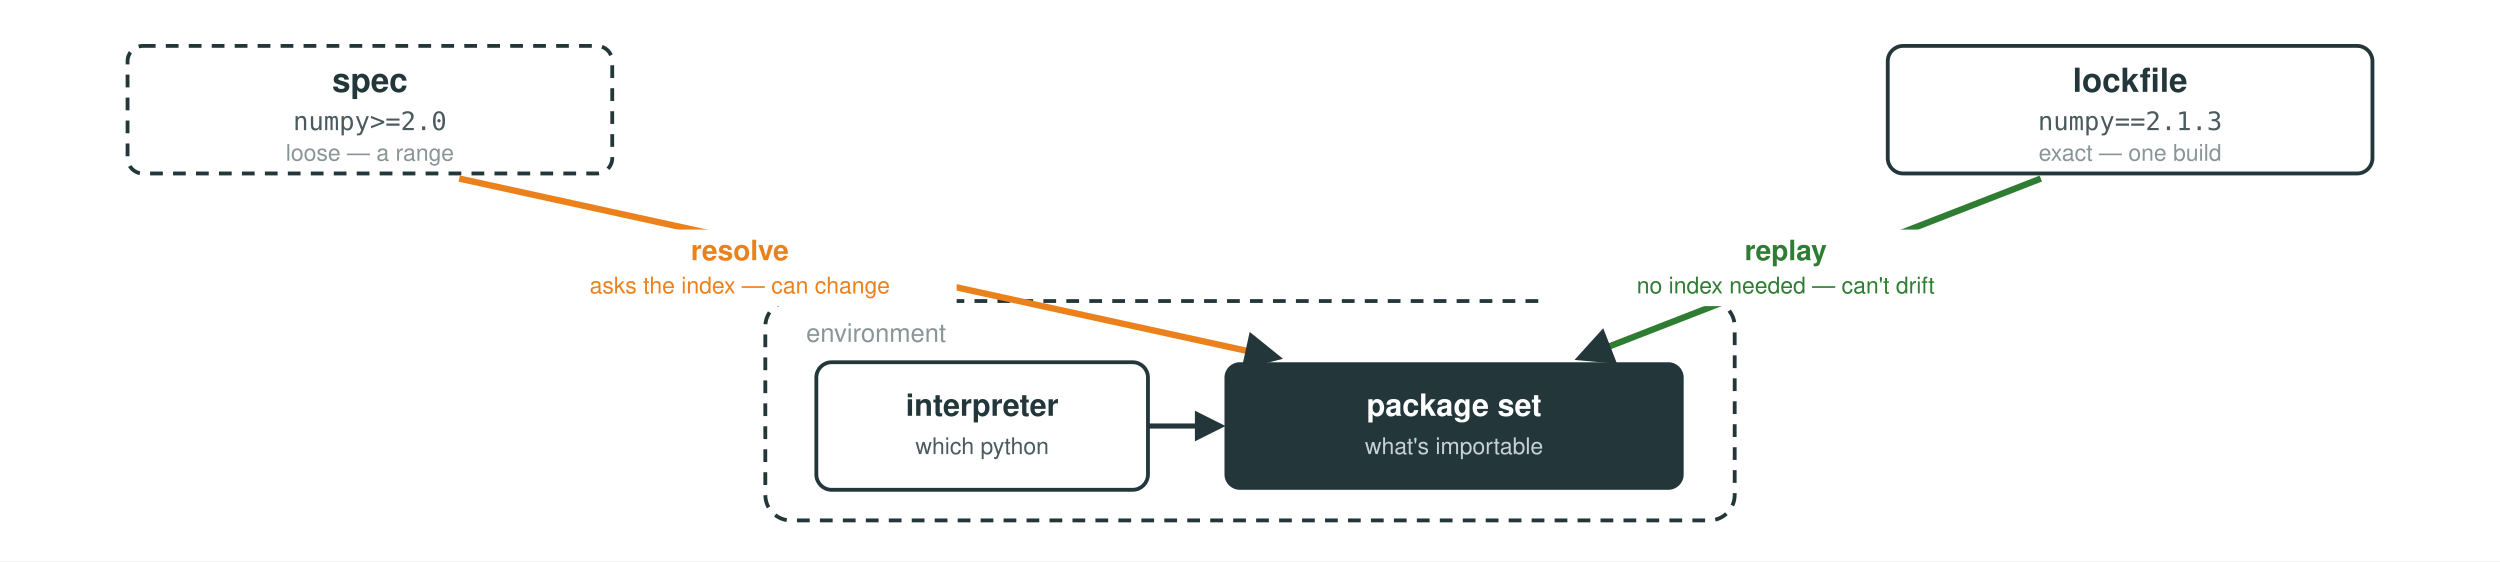
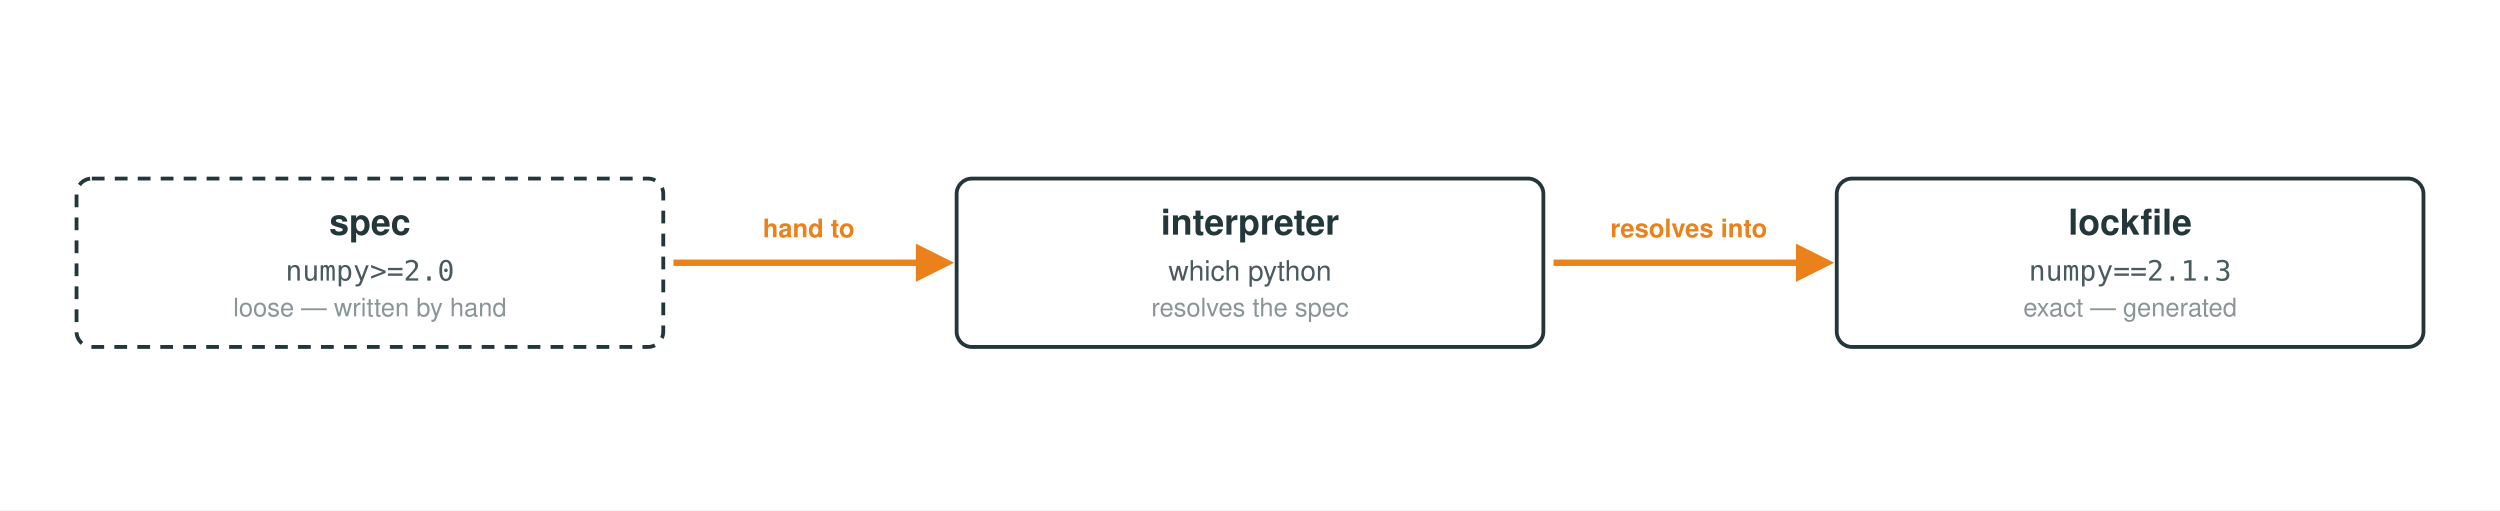
- <svg xmlns="http://www.w3.org/2000/svg" viewBox="0 0 980 220" role="img" aria-labelledby="title desc">
-   <rect width="980" height="220" fill="#ffffff" />
+ <svg xmlns="http://www.w3.org/2000/svg" viewBox="0 0 980 200" role="img" aria-labelledby="title desc">
+   <rect width="980" height="200" fill="#ffffff" />
  <defs>
-     <marker id="arrowB" viewBox="0 0 10 10" refX="8" refY="5" markerWidth="6" markerHeight="6" orient="auto-start-reverse">
-       <path d="M0,0 L10,5 L0,10 z" fill="#23373b" />
+     <marker id="arrowE1" viewBox="0 0 10 10" refX="8" refY="5" markerWidth="6" markerHeight="6" orient="auto-start-reverse">
+       <path d="M0,0 L10,5 L0,10 z" fill="#EB811B" />
    </marker>
  </defs>
  <g font-family="Helvetica, Arial, sans-serif">
-     <rect x="50" y="18" width="190" height="50" rx="6" fill="#ffffff" stroke="#23373b" stroke-width="1.5" stroke-dasharray="5,4" />
-     <text x="145" y="36" text-anchor="middle" font-size="13" font-weight="bold" fill="#23373b">spec</text>
-     <text x="145" y="51" text-anchor="middle" font-size="10" font-family="Consolas, 'DejaVu Sans Mono', monospace" fill="#4a5a5e">numpy&gt;=2.0</text>
-     <text x="145" y="63" text-anchor="middle" font-size="9" fill="#8a9598">loose — a range</text>
-     <rect x="740" y="18" width="190" height="50" rx="6" fill="#ffffff" stroke="#23373b" stroke-width="1.5" />
-     <text x="835" y="36" text-anchor="middle" font-size="13" font-weight="bold" fill="#23373b">lockfile</text>
-     <text x="835" y="51" text-anchor="middle" font-size="10" font-family="Consolas, 'DejaVu Sans Mono', monospace" fill="#4a5a5e">numpy==2.1.3</text>
-     <text x="835" y="63" text-anchor="middle" font-size="9" fill="#8a9598">exact — one build</text>
-     <rect x="300" y="118" width="380" height="86" rx="10" fill="#ffffff" stroke="#23373b" stroke-width="1.5" stroke-dasharray="5,4" />
-     <text x="316" y="134" font-size="10" fill="#8a9598">environment</text>
-     <rect x="320" y="142" width="130" height="50" rx="6" fill="#ffffff" stroke="#23373b" stroke-width="1.5" />
-     <text x="385" y="163" text-anchor="middle" font-size="12" font-weight="bold" fill="#23373b">interpreter</text>
-     <text x="385" y="178" text-anchor="middle" font-size="9" fill="#4a5a5e">which python</text>
-     <rect x="480" y="142" width="180" height="50" rx="6" fill="#23373b" />
-     <text x="570" y="163" text-anchor="middle" font-size="12" font-weight="bold" fill="#ffffff">package set</text>
-     <text x="570" y="178" text-anchor="middle" font-size="9" fill="#c7d1d5">what's importable</text>
-     <line x1="450" y1="167" x2="478" y2="167" stroke="#23373b" stroke-width="2" marker-end="url(#arrowB)" />
-     <line x1="180" y1="70" x2="500" y2="140" stroke="#EB811B" stroke-width="2.5" marker-end="url(#arrowB)" />
-     <rect x="205" y="90" width="170" height="30" fill="#ffffff" />
-     <text x="290" y="102" text-anchor="middle" font-size="11" font-weight="bold" fill="#EB811B">resolve</text>
-     <text x="290" y="115" text-anchor="middle" font-size="9" fill="#EB811B">asks the index — can change</text>
-     <line x1="800" y1="70" x2="620" y2="140" stroke="#2E7D32" stroke-width="2.5" marker-end="url(#arrowB)" />
-     <rect x="605" y="90" width="170" height="30" fill="#ffffff" />
-     <text x="700" y="102" text-anchor="middle" font-size="11" font-weight="bold" fill="#2E7D32">replay</text>
-     <text x="700" y="115" text-anchor="middle" font-size="9" fill="#2E7D32">no index needed — can't drift</text>
+     <rect x="30" y="70" width="230" height="66" rx="6" fill="#ffffff" stroke="#23373b" stroke-width="1.5" stroke-dasharray="5,4" />
+     <text x="145" y="92" text-anchor="middle" font-size="14" font-weight="bold" fill="#23373b">spec</text>
+     <text x="145" y="110" text-anchor="middle" font-size="11" font-family="Consolas, 'DejaVu Sans Mono', monospace" fill="#4a5a5e">numpy&gt;=2.0</text>
+     <text x="145" y="124" text-anchor="middle" font-size="10" fill="#8a9598">loose — written by hand</text>
+     <rect x="375" y="70" width="230" height="66" rx="6" fill="#ffffff" stroke="#23373b" stroke-width="1.5" />
+     <text x="490" y="92" text-anchor="middle" font-size="14" font-weight="bold" fill="#23373b">interpreter</text>
+     <text x="490" y="110" text-anchor="middle" font-size="11" fill="#4a5a5e">which python</text>
+     <text x="490" y="124" text-anchor="middle" font-size="10" fill="#8a9598">resolves the spec</text>
+     <rect x="720" y="70" width="230" height="66" rx="6" fill="#ffffff" stroke="#23373b" stroke-width="1.5" />
+     <text x="835" y="92" text-anchor="middle" font-size="14" font-weight="bold" fill="#23373b">lockfile</text>
+     <text x="835" y="110" text-anchor="middle" font-size="11" font-family="Consolas, 'DejaVu Sans Mono', monospace" fill="#4a5a5e">numpy==2.1.3</text>
+     <text x="835" y="124" text-anchor="middle" font-size="10" fill="#8a9598">exact — generated</text>
+     <line x1="264" y1="103" x2="371" y2="103" stroke="#EB811B" stroke-width="2.5" marker-end="url(#arrowE1)" />
+     <text x="317" y="93" text-anchor="middle" font-size="10" font-weight="bold" fill="#EB811B">hand to</text>
+     <line x1="609" y1="103" x2="716" y2="103" stroke="#EB811B" stroke-width="2.5" marker-end="url(#arrowE1)" />
+     <text x="662" y="93" text-anchor="middle" font-size="10" font-weight="bold" fill="#EB811B">resolves into</text>
  </g>
</svg>
